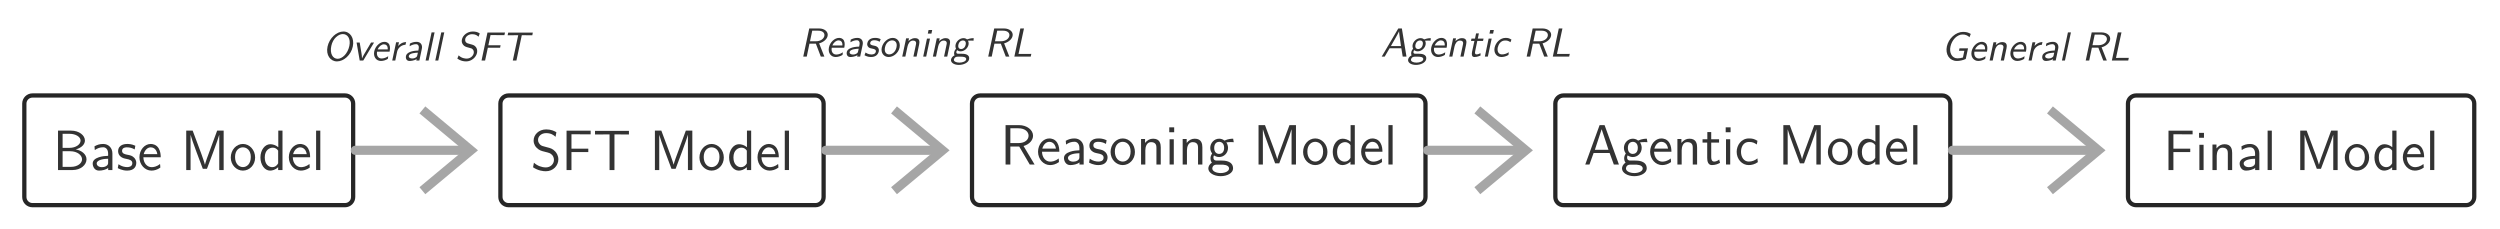
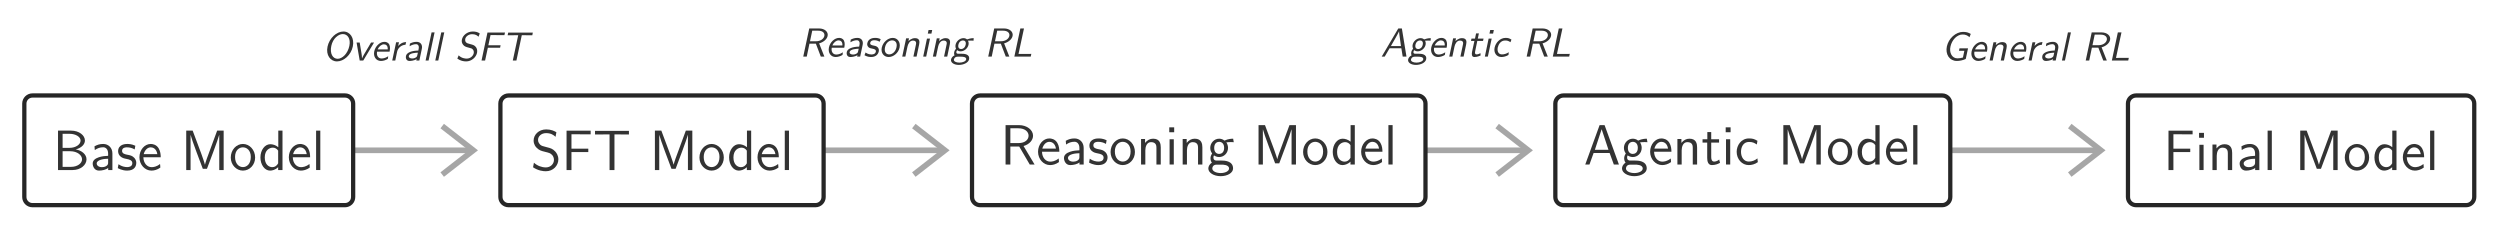
<svg xmlns="http://www.w3.org/2000/svg" xmlns:xlink="http://www.w3.org/1999/xlink" width="612.645pt" height="55.882pt" viewBox="0 0 612.645 55.882">
  <defs>
    <g>
      <g id="glyph-0-0">
        <path d="M 8.281 -2.625 C 8.281 -3.844 7.078 -4.828 5.641 -5.047 C 7.266 -5.5 7.891 -6.438 7.891 -7.234 C 7.891 -8.5 6.469 -9.656 4.516 -9.656 L 1.297 -9.656 L 1.297 0 L 4.891 0 C 6.844 0 8.281 -1.25 8.281 -2.625 Z M 6.828 -7.219 C 6.828 -6.25 5.625 -5.438 4.156 -5.438 L 2.422 -5.438 L 2.422 -8.875 L 4.141 -8.875 C 5.625 -8.875 6.828 -8.141 6.828 -7.219 Z M 7.188 -2.625 C 7.188 -1.656 6.062 -0.781 4.5 -0.781 L 2.422 -0.781 L 2.422 -4.609 L 4.281 -4.609 C 6.062 -4.609 7.188 -3.609 7.188 -2.625 Z M 7.188 -2.625 " />
      </g>
      <g id="glyph-0-1">
        <path d="M 5.578 0 L 5.578 -4.078 C 5.578 -5.422 4.625 -6.391 3.328 -6.391 C 2.484 -6.391 1.859 -6.188 1.188 -5.812 L 1.266 -4.891 C 1.875 -5.328 2.516 -5.578 3.328 -5.578 C 3.969 -5.578 4.531 -5.062 4.531 -4.047 L 4.531 -3.484 C 3.891 -3.453 3.062 -3.406 2.234 -3.125 C 1.297 -2.812 0.75 -2.297 0.75 -1.594 C 0.75 -0.984 1.109 0.141 2.297 0.141 C 3.062 0.141 4.031 -0.078 4.547 -0.516 L 4.547 0 Z M 4.531 -1.859 C 4.531 -1.594 4.531 -1.25 4.062 -0.969 C 3.688 -0.734 3.219 -0.703 3 -0.703 C 2.25 -0.703 1.734 -1.094 1.734 -1.609 C 1.734 -2.562 3.672 -2.766 4.531 -2.766 Z M 4.531 -1.859 " />
      </g>
      <g id="glyph-0-2">
        <path d="M 4.906 -1.766 C 4.906 -2.484 4.469 -2.922 4.406 -3 C 3.891 -3.516 3.484 -3.609 2.625 -3.766 C 2.125 -3.875 1.422 -4.016 1.422 -4.703 C 1.422 -5.562 2.391 -5.562 2.578 -5.562 C 3.312 -5.562 3.891 -5.406 4.516 -5.047 L 4.672 -5.953 C 3.781 -6.375 3.031 -6.391 2.719 -6.391 C 2.391 -6.391 0.453 -6.391 0.453 -4.578 C 0.453 -3.969 0.797 -3.547 1 -3.359 C 1.5 -2.922 1.859 -2.859 2.672 -2.688 C 3.125 -2.594 3.938 -2.422 3.938 -1.688 C 3.938 -0.719 2.859 -0.719 2.656 -0.719 C 2.109 -0.719 1.297 -0.875 0.547 -1.422 L 0.375 -0.469 C 0.453 -0.438 1.391 0.141 2.672 0.141 C 4.469 0.141 4.906 -0.953 4.906 -1.766 Z M 4.906 -1.766 " />
      </g>
      <g id="glyph-0-3">
        <path d="M 5.672 -3.125 C 5.672 -3.734 5.609 -4.578 5.172 -5.312 C 4.594 -6.281 3.625 -6.391 3.219 -6.391 C 1.719 -6.391 0.453 -4.938 0.453 -3.125 C 0.453 -1.297 1.797 0.141 3.406 0.141 C 4.047 0.141 4.812 -0.047 5.578 -0.594 C 5.578 -0.656 5.547 -1.109 5.547 -1.109 C 5.547 -1.109 5.5 -1.438 5.5 -1.484 C 4.672 -0.797 3.859 -0.703 3.438 -0.703 C 2.359 -0.703 1.453 -1.656 1.422 -3.125 Z M 4.844 -3.891 L 1.5 -3.891 C 1.734 -4.812 2.391 -5.562 3.219 -5.562 C 3.641 -5.562 4.609 -5.359 4.844 -3.891 Z M 4.844 -3.891 " />
      </g>
      <g id="glyph-0-4">
        <path d="M 10.5 0 L 10.5 -9.656 L 8.906 -9.656 L 7.328 -5.375 C 6.594 -3.422 6.062 -1.969 5.922 -1.328 L 5.906 -1.328 C 5.859 -1.562 5.688 -2.078 5.5 -2.625 C 5.25 -3.375 5.25 -3.391 5.031 -3.969 L 2.906 -9.656 L 1.328 -9.656 L 1.328 0 L 2.391 0 L 2.391 -8.594 L 2.406 -8.594 C 2.609 -7.641 4.859 -1.688 5.391 -0.297 L 6.406 -0.297 C 6.859 -1.484 9.156 -7.562 9.406 -8.609 L 9.422 -8.609 L 9.422 0 Z M 10.5 0 " />
      </g>
      <g id="glyph-0-5">
        <path d="M 6.391 -3.062 C 6.391 -4.938 5.016 -6.391 3.406 -6.391 C 1.766 -6.391 0.422 -4.922 0.422 -3.062 C 0.422 -1.234 1.812 0.141 3.391 0.141 C 5.047 0.141 6.391 -1.266 6.391 -3.062 Z M 5.328 -3.203 C 5.328 -1.484 4.344 -0.719 3.406 -0.719 C 2.406 -0.719 1.469 -1.562 1.469 -3.203 C 1.469 -4.891 2.516 -5.562 3.391 -5.562 C 4.359 -5.562 5.328 -4.828 5.328 -3.203 Z M 5.328 -3.203 " />
      </g>
      <g id="glyph-0-6">
        <path d="M 5.891 0 L 5.891 -9.656 L 4.859 -9.656 L 4.859 -5.594 C 4.219 -6.125 3.5 -6.328 2.891 -6.328 C 1.578 -6.328 0.484 -4.906 0.484 -3.094 C 0.484 -1.297 1.516 0.141 2.844 0.141 C 3.359 0.141 4.141 -0.031 4.828 -0.703 L 4.828 0 Z M 4.828 -1.641 C 4.5 -1.047 4.016 -0.703 3.391 -0.703 C 2.547 -0.703 1.547 -1.344 1.547 -3.078 C 1.547 -4.922 2.734 -5.484 3.531 -5.484 C 4.078 -5.484 4.531 -5.203 4.828 -4.75 Z M 4.828 -1.641 " />
      </g>
      <g id="glyph-0-7">
        <path d="M 2.109 0 L 2.109 -9.656 L 1.078 -9.656 L 1.078 0 Z M 2.109 0 " />
      </g>
      <g id="glyph-0-8">
        <path d="M 6.812 -2.625 C 6.812 -3.516 6.375 -4.188 6.062 -4.531 C 5.422 -5.219 4.922 -5.359 3.984 -5.594 C 3.031 -5.828 2.688 -5.922 2.375 -6.203 C 2.203 -6.406 1.828 -6.75 1.828 -7.375 C 1.828 -8.234 2.594 -9.047 3.812 -9.047 C 5 -9.047 5.625 -8.594 6.125 -8.141 L 6.328 -9.266 C 5.766 -9.578 5.062 -9.953 3.828 -9.953 C 1.969 -9.953 0.75 -8.625 0.75 -7.219 C 0.75 -6.234 1.344 -5.594 1.422 -5.531 C 2.109 -4.828 2.578 -4.703 3.469 -4.484 C 4.656 -4.188 4.844 -4.141 5.297 -3.672 C 5.531 -3.422 5.734 -2.984 5.734 -2.484 C 5.734 -1.531 4.938 -0.641 3.75 -0.641 C 2.734 -0.641 1.641 -1.047 0.828 -1.797 L 0.609 -0.672 C 1.875 0.172 3.109 0.297 3.75 0.297 C 5.547 0.297 6.812 -1.078 6.812 -2.625 Z M 6.812 -2.625 " />
      </g>
      <g id="glyph-0-9">
        <path d="M 7.156 -8.75 L 7.156 -9.641 L 1.25 -9.641 L 1.25 0 L 2.453 0 L 2.453 -4.406 L 6.578 -4.406 L 6.578 -5.234 L 2.453 -5.234 L 2.453 -8.766 L 4.25 -8.766 C 4.406 -8.766 4.578 -8.75 4.75 -8.75 Z M 7.156 -8.75 " />
      </g>
      <g id="glyph-0-10">
        <path d="M 8.797 -8.719 L 8.797 -9.594 L 0.484 -9.594 L 0.484 -8.719 L 2.328 -8.719 C 2.484 -8.719 2.656 -8.734 2.828 -8.734 L 4.047 -8.734 L 4.047 0 L 5.25 0 L 5.25 -8.734 L 6.469 -8.734 C 6.641 -8.734 6.812 -8.719 6.969 -8.719 Z M 8.797 -8.719 " />
      </g>
      <g id="glyph-0-11">
        <path d="M 8.375 0 L 5.672 -4.531 C 7.188 -4.969 8 -6.031 8 -7.062 C 8 -8.453 6.516 -9.656 4.547 -9.656 L 1.266 -9.656 L 1.266 0 L 2.438 0 L 2.438 -4.406 L 4.609 -4.406 L 7.188 0 Z M 6.906 -7.062 C 6.906 -6.188 6.156 -5.25 4.406 -5.25 L 2.438 -5.25 L 2.438 -8.875 L 4.406 -8.875 C 6.078 -8.875 6.906 -7.984 6.906 -7.062 Z M 6.906 -7.062 " />
      </g>
      <g id="glyph-0-12">
        <path d="M 5.906 0 L 5.906 -4.188 C 5.906 -5.047 5.719 -6.328 4.031 -6.328 C 3.25 -6.328 2.594 -5.969 2.062 -5.297 L 2.062 -6.25 L 1.078 -6.25 L 1.078 0 L 2.125 0 L 2.125 -3.469 C 2.125 -4.328 2.453 -5.484 3.516 -5.484 C 4.797 -5.484 4.844 -4.578 4.844 -4.094 L 4.844 0 Z M 5.906 0 " />
      </g>
      <g id="glyph-0-13">
        <path d="M 2.109 0 L 2.109 -6.188 L 1.078 -6.188 L 1.078 0 Z M 2.203 -7.906 L 2.203 -9.109 L 1 -9.109 L 1 -7.906 Z M 2.203 -7.906 " />
      </g>
      <g id="glyph-0-14">
        <path d="M 6.609 -5.469 L 6.453 -6.328 C 6.188 -6.328 5.25 -6.312 4.328 -5.859 C 3.875 -6.25 3.312 -6.328 3.031 -6.328 C 1.828 -6.328 0.844 -5.297 0.844 -4.078 C 0.844 -3.578 1 -3.125 1.312 -2.703 C 0.984 -2.25 0.906 -1.844 0.906 -1.5 C 0.906 -0.984 1.094 -0.641 1.25 -0.453 C 0.547 0 0.375 0.594 0.375 0.984 C 0.375 2 1.703 2.859 3.391 2.859 C 5.094 2.859 6.438 2.031 6.438 0.969 C 6.438 -0.969 4.172 -0.969 3.609 -0.969 L 2.422 -0.969 C 2.234 -0.969 1.625 -0.969 1.625 -1.719 C 1.625 -2.016 1.688 -2.109 1.766 -2.234 C 2 -2.062 2.469 -1.828 3.016 -1.828 C 4.219 -1.828 5.203 -2.812 5.203 -4.078 C 5.203 -4.578 5.031 -5.094 4.75 -5.484 C 4.75 -5.484 4.781 -5.453 4.797 -5.422 C 5.078 -5.453 5.391 -5.5 5.906 -5.5 C 5.938 -5.5 6.266 -5.5 6.609 -5.469 Z M 4.25 -4.078 C 4.25 -2.844 3.469 -2.594 3.031 -2.594 C 2.422 -2.594 1.812 -3 1.812 -4.062 C 1.812 -5.297 2.594 -5.562 3.016 -5.562 C 3.641 -5.562 4.25 -5.141 4.25 -4.078 Z M 5.453 0.984 C 5.453 1.625 4.5 2.094 3.406 2.094 C 2.328 2.094 1.344 1.656 1.344 0.969 C 1.344 0.938 1.344 0.031 2.406 0.031 L 3.625 0.031 C 3.922 0.031 5.453 0.031 5.453 0.984 Z M 5.453 0.984 " />
      </g>
      <g id="glyph-0-15">
        <path d="M 8.625 0 L 5.109 -9.656 L 3.891 -9.656 L 0.375 0 L 1.406 0 L 2.422 -2.828 L 6.344 -2.828 L 7.375 0 Z M 6.062 -3.609 L 2.734 -3.609 L 4.391 -8.656 Z M 6.062 -3.609 " />
      </g>
      <g id="glyph-0-16">
        <path d="M 4.531 -0.406 L 4.328 -1.219 C 3.844 -0.781 3.328 -0.719 3.078 -0.719 C 2.469 -0.719 2.375 -1.375 2.375 -1.859 L 2.375 -5.375 L 4.297 -5.375 L 4.297 -6.188 L 2.375 -6.188 L 2.375 -7.953 L 1.422 -7.953 L 1.422 -6.188 L 0.25 -6.188 L 0.25 -5.375 L 1.391 -5.375 L 1.391 -1.625 C 1.391 -0.828 1.578 0.141 2.531 0.141 C 3.469 0.141 4.109 -0.188 4.531 -0.406 Z M 4.531 -0.406 " />
      </g>
      <g id="glyph-0-17">
        <path d="M 5.672 -0.578 C 5.672 -0.625 5.625 -1.062 5.609 -1.109 L 5.578 -1.5 C 4.938 -0.984 4.234 -0.719 3.453 -0.719 C 2.297 -0.719 1.547 -1.75 1.547 -3.109 C 1.547 -4.266 2.109 -5.531 3.5 -5.531 C 4.422 -5.531 4.812 -5.297 5.422 -4.906 L 5.578 -5.812 C 4.781 -6.281 4.312 -6.391 3.5 -6.391 C 1.578 -6.391 0.484 -4.688 0.484 -3.109 C 0.484 -1.328 1.766 0.141 3.438 0.141 C 4.125 0.141 4.906 -0.031 5.672 -0.578 Z M 5.672 -0.578 " />
      </g>
      <g id="glyph-1-0">
        <path d="M 7.469 -3.422 C 7.922 -5.516 6.812 -7.109 5.172 -7.109 C 3.484 -7.109 1.734 -5.5 1.281 -3.422 C 0.828 -1.328 1.984 0.219 3.594 0.219 C 5.25 0.219 7.031 -1.344 7.469 -3.422 Z M 6.625 -3.578 C 6.219 -1.641 4.875 -0.422 3.75 -0.422 C 2.578 -0.422 1.797 -1.672 2.203 -3.578 C 2.578 -5.391 3.922 -6.484 5.031 -6.484 C 6.188 -6.484 7 -5.359 6.625 -3.578 Z M 6.625 -3.578 " />
      </g>
      <g id="glyph-1-1">
        <path d="M 5.359 -4.406 L 4.625 -4.406 L 3.406 -2.344 C 3.078 -1.797 2.594 -1 2.422 -0.531 L 2.406 -0.531 C 2.422 -0.891 2.312 -1.562 2.266 -1.844 L 1.844 -4.406 L 1.078 -4.406 L 1.844 0 L 2.719 0 Z M 5.359 -4.406 " />
      </g>
      <g id="glyph-1-2">
        <path d="M 4.578 -2.172 C 4.656 -2.516 4.797 -3.266 4.531 -3.859 C 4.266 -4.469 3.672 -4.578 3.312 -4.578 C 2.219 -4.578 1.094 -3.531 0.828 -2.25 C 0.547 -0.938 1.281 0.109 2.469 0.109 C 3.094 0.109 3.719 -0.125 4.156 -0.406 L 4.25 -1.047 C 3.5 -0.531 2.844 -0.5 2.609 -0.5 C 1.812 -0.5 1.328 -1.203 1.516 -2.172 Z M 4.125 -2.719 L 1.672 -2.719 C 1.984 -3.484 2.625 -3.969 3.188 -3.969 C 3.703 -3.969 4.188 -3.641 4.125 -2.719 Z M 4.125 -2.719 " />
      </g>
      <g id="glyph-1-3">
        <path d="M 4.062 -3.859 L 4.219 -4.516 C 3.312 -4.516 2.672 -4.031 2.266 -3.562 L 2.469 -4.469 L 1.766 -4.469 L 0.812 0 L 1.562 0 L 2 -2.125 C 2.219 -3.125 3.094 -3.828 4.062 -3.859 Z M 4.062 -3.859 " />
      </g>
      <g id="glyph-1-4">
        <path d="M 4.062 0 L 4.672 -2.875 C 4.891 -3.891 4.312 -4.578 3.406 -4.578 C 2.75 -4.578 2.281 -4.422 1.75 -4.156 L 1.672 -3.5 C 2.266 -3.859 2.781 -4 3.266 -4 C 3.734 -4 4.047 -3.594 3.891 -2.859 L 3.812 -2.438 C 2.312 -2.422 0.969 -2 0.781 -1.125 C 0.688 -0.703 0.781 0.109 1.656 0.109 C 1.781 0.109 2.719 0.094 3.406 -0.359 L 3.312 0 Z M 3.562 -1.312 C 3.531 -1.125 3.484 -0.875 3.094 -0.688 C 2.766 -0.5 2.391 -0.5 2.281 -0.5 C 1.812 -0.5 1.406 -0.719 1.484 -1.141 C 1.641 -1.844 3.266 -1.906 3.703 -1.922 Z M 3.562 -1.312 " />
      </g>
      <g id="glyph-1-5">
        <path d="M 1.547 0 L 3.016 -6.891 L 2.281 -6.891 L 0.812 0 Z M 1.547 0 " />
      </g>
      <g id="glyph-1-6">
        <path d="M 5.359 -1.875 C 5.5 -2.531 5.281 -3 5.125 -3.234 C 4.766 -3.734 4.453 -3.828 3.594 -4.047 C 3.047 -4.188 2.891 -4.234 2.641 -4.484 C 2.578 -4.547 2.375 -4.844 2.469 -5.281 C 2.578 -5.859 3.25 -6.453 4.156 -6.453 C 5 -6.453 5.406 -6.125 5.719 -5.828 L 6.031 -6.625 C 5.562 -6.953 5.031 -7.109 4.312 -7.109 C 2.938 -7.109 1.859 -6.141 1.656 -5.156 C 1.562 -4.734 1.609 -4.312 1.922 -3.891 C 2.25 -3.453 2.656 -3.328 3.203 -3.188 C 4.016 -2.984 4.109 -2.953 4.328 -2.703 C 4.484 -2.531 4.641 -2.203 4.547 -1.781 C 4.406 -1.125 3.734 -0.469 2.828 -0.469 C 2.422 -0.469 1.547 -0.562 0.859 -1.266 L 0.531 -0.469 C 1.297 0.078 2.062 0.219 2.688 0.219 C 4 0.219 5.125 -0.781 5.359 -1.875 Z M 5.359 -1.875 " />
      </g>
      <g id="glyph-1-7">
        <path d="M 6.547 -6.219 L 6.688 -6.859 L 2.391 -6.859 L 0.938 0 L 1.812 0 L 2.484 -3.125 L 5.484 -3.125 L 5.609 -3.734 L 2.609 -3.734 L 3.141 -6.234 L 4.438 -6.234 C 4.562 -6.234 4.688 -6.219 4.797 -6.219 Z M 6.547 -6.219 " />
      </g>
      <g id="glyph-1-8">
        <path d="M 7.719 -6.188 L 7.844 -6.844 L 1.812 -6.844 L 1.672 -6.188 L 3 -6.188 C 3.125 -6.188 3.25 -6.203 3.375 -6.203 L 4.266 -6.203 L 2.938 0 L 3.828 0 L 5.141 -6.203 L 6.031 -6.203 C 6.156 -6.203 6.266 -6.188 6.375 -6.188 Z M 7.719 -6.188 " />
      </g>
      <g id="glyph-1-9">
        <path d="M 6.125 0 L 4.844 -3.234 C 5.938 -3.531 6.75 -4.25 6.922 -5.047 C 7.141 -6.031 6.234 -6.891 4.812 -6.891 L 2.422 -6.891 L 0.953 0 L 1.812 0 L 2.469 -3.156 L 4.047 -3.156 L 5.25 0 Z M 6.125 -5.047 C 5.969 -4.344 5.203 -3.75 4.031 -3.75 L 2.609 -3.75 L 3.156 -6.344 L 4.594 -6.344 C 5.75 -6.344 6.266 -5.75 6.125 -5.047 Z M 6.125 -5.047 " />
      </g>
      <g id="glyph-1-10">
        <path d="M 3.844 -1.266 C 3.969 -1.812 3.672 -2.156 3.656 -2.188 C 3.344 -2.531 3.078 -2.594 2.609 -2.688 C 2.094 -2.797 1.656 -2.891 1.75 -3.375 C 1.875 -4 2.594 -4 2.719 -4 C 3.047 -4 3.562 -3.953 4.047 -3.625 L 4.312 -4.266 C 3.844 -4.5 3.453 -4.578 2.953 -4.578 C 2.703 -4.578 1.297 -4.578 1.031 -3.281 C 0.922 -2.797 1.141 -2.469 1.344 -2.281 C 1.609 -2.062 1.812 -2.031 2.344 -1.922 C 2.688 -1.844 3.234 -1.734 3.125 -1.203 C 2.984 -0.516 2.203 -0.516 2.047 -0.516 C 1.25 -0.516 0.766 -0.891 0.609 -1 L 0.344 -0.328 C 0.641 -0.172 1.125 0.109 1.922 0.109 C 2.109 0.109 2.656 0.109 3.141 -0.203 C 3.516 -0.453 3.75 -0.844 3.844 -1.266 Z M 3.844 -1.266 " />
      </g>
      <g id="glyph-1-11">
        <path d="M 5.125 -2.188 C 5.406 -3.516 4.641 -4.578 3.453 -4.578 C 2.234 -4.578 1.047 -3.484 0.766 -2.188 C 0.484 -0.875 1.297 0.109 2.453 0.109 C 3.641 0.109 4.844 -0.891 5.125 -2.188 Z M 4.375 -2.281 C 4.125 -1.109 3.312 -0.531 2.578 -0.531 C 1.891 -0.531 1.297 -1.078 1.562 -2.281 C 1.812 -3.484 2.672 -3.969 3.312 -3.969 C 4.016 -3.969 4.625 -3.453 4.375 -2.281 Z M 4.375 -2.281 " />
      </g>
      <g id="glyph-1-12">
        <path d="M 4.328 0 L 4.953 -2.969 C 5.094 -3.625 5.141 -4.516 3.922 -4.516 C 3.031 -4.516 2.391 -3.844 2.328 -3.766 L 2.469 -4.469 L 1.766 -4.469 L 0.812 0 L 1.578 0 L 2.094 -2.438 C 2.234 -3.094 2.656 -3.922 3.422 -3.922 C 4.375 -3.922 4.234 -3.203 4.156 -2.891 L 3.547 0 Z M 4.328 0 " />
      </g>
      <g id="glyph-1-13">
        <path d="M 1.547 0 L 2.484 -4.406 L 1.734 -4.406 L 0.812 0 Z M 2.828 -5.625 L 3.016 -6.516 L 2.125 -6.516 L 1.938 -5.625 Z M 2.828 -5.625 " />
      </g>
      <g id="glyph-1-14">
        <path d="M 5.641 -3.891 L 5.672 -4.516 C 4.984 -4.516 4.359 -4.328 4.031 -4.203 C 3.859 -4.375 3.562 -4.516 3.156 -4.516 C 2.312 -4.516 1.422 -3.812 1.234 -2.906 C 1.156 -2.531 1.219 -2.172 1.344 -1.922 C 0.969 -1.516 0.891 -1.125 0.891 -1.078 C 0.828 -0.812 0.859 -0.531 0.984 -0.312 C 0.391 -0.016 0.172 0.453 0.125 0.703 C -0.031 1.453 0.828 2.047 2.031 2.047 C 3.266 2.047 4.375 1.453 4.531 0.703 C 4.828 -0.688 3.172 -0.688 2.781 -0.688 L 1.906 -0.688 C 1.781 -0.688 1.328 -0.688 1.438 -1.219 C 1.453 -1.328 1.547 -1.484 1.625 -1.562 C 1.797 -1.422 2.094 -1.281 2.469 -1.281 C 3.359 -1.281 4.219 -2.016 4.406 -2.906 C 4.5 -3.375 4.359 -3.75 4.281 -3.891 L 4.328 -3.891 C 4.547 -3.891 4.828 -3.922 5.062 -3.922 C 5.25 -3.922 5.641 -3.891 5.641 -3.891 Z M 3.703 -2.906 C 3.531 -2.125 3.016 -1.844 2.594 -1.844 C 2.219 -1.844 1.75 -2.078 1.922 -2.906 C 2.109 -3.734 2.672 -3.953 3.047 -3.953 C 3.469 -3.953 3.875 -3.672 3.703 -2.906 Z M 3.828 0.719 C 3.734 1.156 2.984 1.484 2.172 1.484 C 1.359 1.484 0.719 1.172 0.828 0.703 C 0.828 0.672 0.969 0.031 1.734 0.031 L 2.641 0.031 C 2.859 0.031 3.969 0.031 3.828 0.719 Z M 3.828 0.719 " />
      </g>
      <g id="glyph-1-15">
        <path d="M 4.953 0 L 5.094 -0.656 L 2.438 -0.641 L 1.953 -0.641 L 3.297 -6.891 L 2.406 -6.891 L 0.938 0 Z M 4.953 0 " />
      </g>
      <g id="glyph-1-16">
        <path d="M 6.344 0 L 5.219 -6.891 L 4.344 -6.891 L 0.281 0 L 1.016 0 L 2.203 -2.031 L 5.094 -2.031 L 5.422 0 Z M 5 -2.578 L 2.531 -2.578 C 3.344 -4 2.75 -2.969 3.562 -4.375 C 3.891 -4.969 4.375 -5.812 4.531 -6.188 L 4.547 -6.188 C 4.531 -6.047 4.547 -5.797 4.641 -5.141 Z M 5 -2.578 " />
      </g>
      <g id="glyph-1-17">
        <path d="M 3.359 -0.266 L 3.312 -0.859 C 3.016 -0.641 2.672 -0.531 2.359 -0.531 C 1.984 -0.531 1.922 -0.828 2.031 -1.344 L 2.547 -3.828 L 3.953 -3.828 L 4.078 -4.406 L 2.672 -4.406 L 2.938 -5.672 L 2.25 -5.672 L 1.984 -4.406 L 1.125 -4.406 L 1 -3.828 L 1.844 -3.828 L 1.266 -1.188 C 1.156 -0.594 1.141 0.109 1.828 0.109 C 2.531 0.109 3.078 -0.141 3.359 -0.266 Z M 3.359 -0.266 " />
      </g>
      <g id="glyph-1-18">
        <path d="M 4.219 -0.391 L 4.297 -1.062 C 3.703 -0.672 3.125 -0.531 2.625 -0.531 C 1.797 -0.531 1.406 -1.25 1.594 -2.219 C 1.766 -2.984 2.328 -3.938 3.391 -3.938 C 3.906 -3.938 4.234 -3.859 4.703 -3.516 L 4.953 -4.156 C 4.438 -4.484 4.125 -4.578 3.516 -4.578 C 2.141 -4.578 1.078 -3.375 0.828 -2.203 C 0.562 -0.969 1.25 0.109 2.484 0.109 C 3.016 0.109 3.594 -0.031 4.219 -0.391 Z M 4.219 -0.391 " />
      </g>
      <g id="glyph-1-19">
        <path d="M 6.016 -0.375 L 6.578 -2.984 L 4.484 -2.984 L 4.359 -2.375 L 5.672 -2.375 L 5.328 -0.734 C 4.875 -0.594 4.406 -0.531 3.969 -0.531 C 3.312 -0.531 2.812 -0.875 2.516 -1.375 C 2.172 -1.969 2.109 -2.703 2.281 -3.453 C 2.438 -4.188 2.812 -4.938 3.391 -5.531 C 3.906 -6.031 4.562 -6.375 5.203 -6.375 C 5.547 -6.375 5.875 -6.344 6.156 -6.219 C 6.469 -6.109 6.719 -5.922 6.922 -5.703 L 7.25 -6.516 C 6.969 -6.688 6.672 -6.812 6.359 -6.906 C 6.031 -6.984 5.688 -7.016 5.344 -7.016 C 4.484 -7.016 3.594 -6.625 2.859 -5.969 C 2.094 -5.281 1.594 -4.375 1.391 -3.453 C 1.188 -2.531 1.328 -1.625 1.781 -0.938 C 2.234 -0.281 2.969 0.109 3.828 0.109 C 4.562 0.109 5.312 -0.062 6.016 -0.375 Z M 6.016 -0.375 " />
      </g>
    </g>
    <clipPath id="clip-0">
+       <path clip-rule="nonzero" d="M 88 11 L 136 11 L 136 55.766 L 88 55.766 Z M 88 11 " />
+     </clipPath>
+     <clipPath id="clip-1">
+       <path clip-rule="nonzero" d="M 204 11 L 252 11 L 252 55.766 L 204 55.766 Z M 204 11 " />
+     </clipPath>
+     <clipPath id="clip-2">
+       <path clip-rule="nonzero" d="M 347 11 L 395 11 L 395 55.766 L 347 55.766 Z M 347 11 " />
+     </clipPath>
+     <clipPath id="clip-3">
+       <path clip-rule="nonzero" d="M 487 11 L 535 11 L 535 55.766 L 487 55.766 Z M 487 11 " />
+     </clipPath>
+     <clipPath id="clip-4">
      <path clip-rule="nonzero" d="M 0.469 8 L 102 8 L 102 55.766 L 0.469 55.766 Z M 0.469 8 " />
    </clipPath>
-     <clipPath id="clip-1">
+     <clipPath id="clip-5">
      <path clip-rule="nonzero" d="M 107 8 L 217 8 L 217 55.766 L 107 55.766 Z M 107 8 " />
    </clipPath>
-     <clipPath id="clip-2">
+     <clipPath id="clip-6">
      <path clip-rule="nonzero" d="M 223 8 L 365 8 L 365 55.766 L 223 55.766 Z M 223 8 " />
    </clipPath>
-     <clipPath id="clip-3">
+     <clipPath id="clip-7">
      <path clip-rule="nonzero" d="M 366 8 L 493 8 L 493 55.766 L 366 55.766 Z M 366 8 " />
    </clipPath>
-     <clipPath id="clip-4">
+     <clipPath id="clip-8">
      <path clip-rule="nonzero" d="M 506 8 L 611.824 8 L 611.824 55.766 L 506 55.766 Z M 506 8 " />
    </clipPath>
-     <clipPath id="clip-5">
-       <path clip-rule="nonzero" d="M 71 0 L 148 0 L 148 55.766 L 71 55.766 Z M 71 0 " />
-     </clipPath>
-     <clipPath id="clip-6">
-       <path clip-rule="nonzero" d="M 187 0 L 263 0 L 263 55.766 L 187 55.766 Z M 187 0 " />
-     </clipPath>
-     <clipPath id="clip-7">
-       <path clip-rule="nonzero" d="M 330 0 L 406 0 L 406 55.766 L 330 55.766 Z M 330 0 " />
-     </clipPath>
-     <clipPath id="clip-8">
-       <path clip-rule="nonzero" d="M 470 0 L 546 0 L 546 55.766 L 470 55.766 Z M 470 0 " />
-     </clipPath>
  </defs>
+   <path fill="none" stroke-width="1.395" stroke-linecap="round" stroke-linejoin="round" stroke="rgb(65.099%, 65.099%, 65.099%)" stroke-opacity="1" stroke-miterlimit="10" d="M 40.9 -0.001 L 69.198 -0.001 " transform="matrix(0.997893, 0, 0, -0.997893, 46.25266, 36.83522)" />
+   <g clip-path="url(#clip-0)">
+     <path fill="none" stroke-width="1.395" stroke-linecap="butt" stroke-linejoin="miter" stroke="rgb(65.099%, 65.099%, 65.099%)" stroke-opacity="1" stroke-miterlimit="10" d="M -0.001 5.953 L 7.652 -0.001 L -0.001 -5.955 " transform="matrix(0.997893, 0, 0, -0.997893, 108.3641, 36.83522)" />
+   </g>
+   <path fill="none" stroke-width="1.395" stroke-linecap="round" stroke-linejoin="round" stroke="rgb(65.099%, 65.099%, 65.099%)" stroke-opacity="1" stroke-miterlimit="10" d="M 156.432 -0.001 L 185.016 -0.001 " transform="matrix(0.997893, 0, 0, -0.997893, 46.25266, 36.83522)" />
+   <g clip-path="url(#clip-1)">
+     <path fill="none" stroke-width="1.395" stroke-linecap="butt" stroke-linejoin="miter" stroke="rgb(65.099%, 65.099%, 65.099%)" stroke-opacity="1" stroke-miterlimit="10" d="M 0 5.953 L 7.653 -0.001 L 0 -5.955 " transform="matrix(0.997893, 0, 0, -0.997893, 223.937, 36.83522)" />
+   </g>
+   <path fill="none" stroke-width="1.395" stroke-linecap="round" stroke-linejoin="round" stroke="rgb(65.099%, 65.099%, 65.099%)" stroke-opacity="1" stroke-miterlimit="10" d="M 304.24 -0.001 L 328.267 -0.001 " transform="matrix(0.997893, 0, 0, -0.997893, 46.25266, 36.83522)" />
+   <g clip-path="url(#clip-2)">
+     <path fill="none" stroke-width="1.395" stroke-linecap="butt" stroke-linejoin="miter" stroke="rgb(65.099%, 65.099%, 65.099%)" stroke-opacity="1" stroke-miterlimit="10" d="M 0 5.953 L 7.653 -0.001 L 0 -5.955 " transform="matrix(0.997893, 0, 0, -0.997893, 366.8863, 36.83522)" />
+   </g>
+   <path fill="none" stroke-width="1.395" stroke-linecap="round" stroke-linejoin="round" stroke="rgb(65.099%, 65.099%, 65.099%)" stroke-opacity="1" stroke-miterlimit="10" d="M 433.117 -0.001 L 468.888 -0.001 " transform="matrix(0.997893, 0, 0, -0.997893, 46.25266, 36.83522)" />
+   <g clip-path="url(#clip-3)">
+     <path fill="none" stroke-width="1.395" stroke-linecap="butt" stroke-linejoin="miter" stroke="rgb(65.099%, 65.099%, 65.099%)" stroke-opacity="1" stroke-miterlimit="10" d="M -0.001 5.953 L 7.652 -0.001 L -0.001 -5.955 " transform="matrix(0.997893, 0, 0, -0.997893, 507.2118, 36.83522)" />
+   </g>
  <path fill-rule="nonzero" fill="rgb(100%, 100%, 100%)" fill-opacity="1" d="M 84.555 23.398 L 7.949 23.398 C 6.852 23.398 5.961 24.289 5.961 25.387 L 5.961 48.281 C 5.961 49.383 6.852 50.273 7.949 50.273 L 84.555 50.273 C 85.652 50.273 86.543 49.383 86.543 48.281 L 86.543 25.387 C 86.543 24.289 85.652 23.398 84.555 23.398 Z M 84.555 23.398 " />
-   <g clip-path="url(#clip-0)">
+   <g clip-path="url(#clip-4)">
    <path fill="none" stroke-width="1.046" stroke-linecap="butt" stroke-linejoin="miter" stroke="rgb(14.902%, 14.902%, 14.902%)" stroke-opacity="1" stroke-miterlimit="10" d="M 38.383 13.465 L -38.384 13.465 C -39.484 13.465 -40.377 12.573 -40.377 11.473 L -40.377 -11.47 C -40.377 -12.574 -39.484 -13.467 -38.384 -13.467 L 38.383 -13.467 C 39.483 -13.467 40.375 -12.574 40.375 -11.47 L 40.375 11.473 C 40.375 12.573 39.483 13.465 38.383 13.465 Z M 38.383 13.465 " transform="matrix(0.997893, 0, 0, -0.997893, 46.25266, 36.83522)" />
  </g>
  <g fill="rgb(20%, 20%, 20%)" fill-opacity="1">
    <use xlink:href="#glyph-0-0" x="12.92" y="41.668" />
    <use xlink:href="#glyph-0-1" x="21.966" y="41.668" />
    <use xlink:href="#glyph-0-2" x="28.49" y="41.668" />
    <use xlink:href="#glyph-0-3" x="33.714" y="41.668" />
  </g>
  <g fill="rgb(20%, 20%, 20%)" fill-opacity="1">
    <use xlink:href="#glyph-0-4" x="44.309" y="41.668" />
    <use xlink:href="#glyph-0-5" x="56.132" y="41.668" />
  </g>
  <g fill="rgb(20%, 20%, 20%)" fill-opacity="1">
    <use xlink:href="#glyph-0-6" x="63.336" y="41.668" />
    <use xlink:href="#glyph-0-3" x="70.328" y="41.668" />
    <use xlink:href="#glyph-0-7" x="76.385" y="41.668" />
  </g>
  <path fill-rule="nonzero" fill="rgb(100%, 100%, 100%)" fill-opacity="1" d="M 199.844 23.398 L 124.617 23.398 C 123.52 23.398 122.629 24.289 122.629 25.387 L 122.629 48.281 C 122.629 49.383 123.52 50.273 124.617 50.273 L 199.844 50.273 C 200.941 50.273 201.832 49.383 201.832 48.281 L 201.832 25.387 C 201.832 24.289 200.941 23.398 199.844 23.398 Z M 199.844 23.398 " />
-   <g clip-path="url(#clip-1)">
+   <g clip-path="url(#clip-5)">
    <path fill="none" stroke-width="1.046" stroke-linecap="butt" stroke-linejoin="miter" stroke="rgb(14.902%, 14.902%, 14.902%)" stroke-opacity="1" stroke-miterlimit="10" d="M 153.915 13.465 L 78.53 13.465 C 77.43 13.465 76.538 12.573 76.538 11.473 L 76.538 -11.47 C 76.538 -12.574 77.43 -13.467 78.53 -13.467 L 153.915 -13.467 C 155.015 -13.467 155.908 -12.574 155.908 -11.47 L 155.908 11.473 C 155.908 12.573 155.015 13.465 153.915 13.465 Z M 153.915 13.465 " transform="matrix(0.997893, 0, 0, -0.997893, 46.25266, 36.83522)" />
  </g>
  <g fill="rgb(20%, 20%, 20%)" fill-opacity="1">
    <use xlink:href="#glyph-0-8" x="130.018" y="41.668" />
    <use xlink:href="#glyph-0-9" x="137.589" y="41.668" />
    <use xlink:href="#glyph-0-10" x="145.329" y="41.668" />
  </g>
  <g fill="rgb(20%, 20%, 20%)" fill-opacity="1">
    <use xlink:href="#glyph-0-4" x="159.161" y="41.668" />
    <use xlink:href="#glyph-0-5" x="170.985" y="41.668" />
  </g>
  <g fill="rgb(20%, 20%, 20%)" fill-opacity="1">
    <use xlink:href="#glyph-0-6" x="178.189" y="41.668" />
    <use xlink:href="#glyph-0-3" x="185.18" y="41.668" />
    <use xlink:href="#glyph-0-7" x="191.237" y="41.668" />
  </g>
  <path fill-rule="nonzero" fill="rgb(100%, 100%, 100%)" fill-opacity="1" d="M 347.34 23.398 L 240.188 23.398 C 239.09 23.398 238.199 24.289 238.199 25.387 L 238.199 48.281 C 238.199 49.383 239.09 50.273 240.188 50.273 L 347.34 50.273 C 348.438 50.273 349.328 49.383 349.328 48.281 L 349.328 25.387 C 349.328 24.289 348.438 23.398 347.34 23.398 Z M 347.34 23.398 " />
-   <g clip-path="url(#clip-2)">
+   <g clip-path="url(#clip-6)">
    <path fill="none" stroke-width="1.046" stroke-linecap="butt" stroke-linejoin="miter" stroke="rgb(14.902%, 14.902%, 14.902%)" stroke-opacity="1" stroke-miterlimit="10" d="M 301.723 13.465 L 194.344 13.465 C 193.244 13.465 192.352 12.573 192.352 11.473 L 192.352 -11.47 C 192.352 -12.574 193.244 -13.467 194.344 -13.467 L 301.723 -13.467 C 302.823 -13.467 303.715 -12.574 303.715 -11.47 L 303.715 11.473 C 303.715 12.573 302.823 13.465 301.723 13.465 Z M 301.723 13.465 " transform="matrix(0.997893, 0, 0, -0.997893, 46.25266, 36.83522)" />
  </g>
  <g fill="rgb(20%, 20%, 20%)" fill-opacity="1">
    <use xlink:href="#glyph-0-11" x="245.157" y="40.315" />
    <use xlink:href="#glyph-0-3" x="253.928" y="40.315" />
    <use xlink:href="#glyph-0-1" x="259.985" y="40.315" />
    <use xlink:href="#glyph-0-2" x="266.51" y="40.315" />
    <use xlink:href="#glyph-0-5" x="271.734" y="40.315" />
    <use xlink:href="#glyph-0-12" x="278.548" y="40.315" />
    <use xlink:href="#glyph-0-13" x="285.539" y="40.315" />
    <use xlink:href="#glyph-0-12" x="288.745" y="40.315" />
    <use xlink:href="#glyph-0-14" x="295.736" y="40.315" />
  </g>
  <g fill="rgb(20%, 20%, 20%)" fill-opacity="1">
    <use xlink:href="#glyph-0-4" x="307.088" y="40.315" />
    <use xlink:href="#glyph-0-5" x="318.911" y="40.315" />
  </g>
  <g fill="rgb(20%, 20%, 20%)" fill-opacity="1">
    <use xlink:href="#glyph-0-6" x="326.115" y="40.315" />
    <use xlink:href="#glyph-0-3" x="333.106" y="40.315" />
    <use xlink:href="#glyph-0-7" x="339.164" y="40.315" />
  </g>
  <path fill-rule="nonzero" fill="rgb(100%, 100%, 100%)" fill-opacity="1" d="M 475.945 23.398 L 383.137 23.398 C 382.039 23.398 381.148 24.289 381.148 25.387 L 381.148 48.281 C 381.148 49.383 382.039 50.273 383.137 50.273 L 475.945 50.273 C 477.047 50.273 477.934 49.383 477.934 48.281 L 477.934 25.387 C 477.934 24.289 477.047 23.398 475.945 23.398 Z M 475.945 23.398 " />
-   <g clip-path="url(#clip-3)">
+   <g clip-path="url(#clip-7)">
    <path fill="none" stroke-width="1.046" stroke-linecap="butt" stroke-linejoin="miter" stroke="rgb(14.902%, 14.902%, 14.902%)" stroke-opacity="1" stroke-miterlimit="10" d="M 430.6 13.465 L 337.595 13.465 C 336.495 13.465 335.603 12.573 335.603 11.473 L 335.603 -11.47 C 335.603 -12.574 336.495 -13.467 337.595 -13.467 L 430.6 -13.467 C 431.704 -13.467 432.592 -12.574 432.592 -11.47 L 432.592 11.473 C 432.592 12.573 431.704 13.465 430.6 13.465 Z M 430.6 13.465 " transform="matrix(0.997893, 0, 0, -0.997893, 46.25266, 36.83522)" />
  </g>
  <g fill="rgb(20%, 20%, 20%)" fill-opacity="1">
    <use xlink:href="#glyph-0-15" x="388.105" y="40.315" />
    <use xlink:href="#glyph-0-14" x="397.11" y="40.315" />
    <use xlink:href="#glyph-0-3" x="403.924" y="40.315" />
    <use xlink:href="#glyph-0-12" x="409.982" y="40.315" />
    <use xlink:href="#glyph-0-16" x="416.973" y="40.315" />
    <use xlink:href="#glyph-0-13" x="421.894" y="40.315" />
    <use xlink:href="#glyph-0-17" x="425.1" y="40.315" />
  </g>
  <g fill="rgb(20%, 20%, 20%)" fill-opacity="1">
    <use xlink:href="#glyph-0-4" x="435.694" y="40.315" />
    <use xlink:href="#glyph-0-5" x="447.518" y="40.315" />
  </g>
  <g fill="rgb(20%, 20%, 20%)" fill-opacity="1">
    <use xlink:href="#glyph-0-6" x="454.722" y="40.315" />
    <use xlink:href="#glyph-0-3" x="461.713" y="40.315" />
    <use xlink:href="#glyph-0-7" x="467.77" y="40.315" />
  </g>
  <path fill-rule="nonzero" fill="rgb(100%, 100%, 100%)" fill-opacity="1" d="M 604.348 23.398 L 523.465 23.398 C 522.367 23.398 521.477 24.289 521.477 25.387 L 521.477 48.281 C 521.477 49.383 522.367 50.273 523.465 50.273 L 604.348 50.273 C 605.445 50.273 606.336 49.383 606.336 48.281 L 606.336 25.387 C 606.336 24.289 605.445 23.398 604.348 23.398 Z M 604.348 23.398 " />
-   <g clip-path="url(#clip-4)">
+   <g clip-path="url(#clip-8)">
    <path fill="none" stroke-width="1.046" stroke-linecap="butt" stroke-linejoin="miter" stroke="rgb(14.902%, 14.902%, 14.902%)" stroke-opacity="1" stroke-miterlimit="10" d="M 559.273 13.465 L 478.22 13.465 C 477.12 13.465 476.227 12.573 476.227 11.473 L 476.227 -11.47 C 476.227 -12.574 477.12 -13.467 478.22 -13.467 L 559.273 -13.467 C 560.373 -13.467 561.266 -12.574 561.266 -11.47 L 561.266 11.473 C 561.266 12.573 560.373 13.465 559.273 13.465 Z M 559.273 13.465 " transform="matrix(0.997893, 0, 0, -0.997893, 46.25266, 36.83522)" />
  </g>
  <g fill="rgb(20%, 20%, 20%)" fill-opacity="1">
    <use xlink:href="#glyph-0-9" x="530.158" y="41.668" />
    <use xlink:href="#glyph-0-13" x="537.898" y="41.668" />
    <use xlink:href="#glyph-0-12" x="541.103" y="41.668" />
    <use xlink:href="#glyph-0-1" x="548.094" y="41.668" />
    <use xlink:href="#glyph-0-7" x="554.619" y="41.668" />
  </g>
  <g fill="rgb(20%, 20%, 20%)" fill-opacity="1">
    <use xlink:href="#glyph-0-4" x="562.362" y="41.668" />
    <use xlink:href="#glyph-0-5" x="574.186" y="41.668" />
  </g>
  <g fill="rgb(20%, 20%, 20%)" fill-opacity="1">
    <use xlink:href="#glyph-0-6" x="581.39" y="41.668" />
    <use xlink:href="#glyph-0-3" x="588.381" y="41.668" />
    <use xlink:href="#glyph-0-7" x="594.438" y="41.668" />
-   </g>
-   <path fill="none" stroke-width="2.242" stroke-linecap="round" stroke-linejoin="round" stroke="rgb(65.099%, 65.099%, 65.099%)" stroke-opacity="1" stroke-miterlimit="10" d="M 40.9 -0.001 L 68.16 -0.001 " transform="matrix(0.997893, 0, 0, -0.997893, 46.25266, 36.83522)" />
-   <g clip-path="url(#clip-5)">
-     <path fill="none" stroke-width="2.242" stroke-linecap="butt" stroke-linejoin="miter" stroke="rgb(65.099%, 65.099%, 65.099%)" stroke-opacity="1" stroke-miterlimit="10" d="M 0 9.923 L 11.904 -0.001 L 0 -9.92 " transform="matrix(0.997893, 0, 0, -0.997893, 103.5075, 36.83522)" />
-   </g>
-   <path fill="none" stroke-width="2.242" stroke-linecap="round" stroke-linejoin="round" stroke="rgb(65.099%, 65.099%, 65.099%)" stroke-opacity="1" stroke-miterlimit="10" d="M 156.432 -0.001 L 183.979 -0.001 " transform="matrix(0.997893, 0, 0, -0.997893, 46.25266, 36.83522)" />
-   <g clip-path="url(#clip-6)">
-     <path fill="none" stroke-width="2.242" stroke-linecap="butt" stroke-linejoin="miter" stroke="rgb(65.099%, 65.099%, 65.099%)" stroke-opacity="1" stroke-miterlimit="10" d="M 0.002 9.923 L 11.906 -0.001 L 0.002 -9.92 " transform="matrix(0.997893, 0, 0, -0.997893, 219.0804, 36.83522)" />
-   </g>
-   <path fill="none" stroke-width="2.242" stroke-linecap="round" stroke-linejoin="round" stroke="rgb(65.099%, 65.099%, 65.099%)" stroke-opacity="1" stroke-miterlimit="10" d="M 304.24 -0.001 L 327.23 -0.001 " transform="matrix(0.997893, 0, 0, -0.997893, 46.25266, 36.83522)" />
-   <g clip-path="url(#clip-7)">
-     <path fill="none" stroke-width="2.242" stroke-linecap="butt" stroke-linejoin="miter" stroke="rgb(65.099%, 65.099%, 65.099%)" stroke-opacity="1" stroke-miterlimit="10" d="M 0.002 9.923 L 11.906 -0.001 L 0.002 -9.92 " transform="matrix(0.997893, 0, 0, -0.997893, 362.0297, 36.83522)" />
-   </g>
-   <path fill="none" stroke-width="2.242" stroke-linecap="round" stroke-linejoin="round" stroke="rgb(65.099%, 65.099%, 65.099%)" stroke-opacity="1" stroke-miterlimit="10" d="M 433.117 -0.001 L 467.85 -0.001 " transform="matrix(0.997893, 0, 0, -0.997893, 46.25266, 36.83522)" />
-   <g clip-path="url(#clip-8)">
-     <path fill="none" stroke-width="2.242" stroke-linecap="butt" stroke-linejoin="miter" stroke="rgb(65.099%, 65.099%, 65.099%)" stroke-opacity="1" stroke-miterlimit="10" d="M 0 9.923 L 11.904 -0.001 L 0 -9.92 " transform="matrix(0.997893, 0, 0, -0.997893, 502.3552, 36.83522)" />
  </g>
  <g fill="rgb(20%, 20%, 20%)" fill-opacity="1">
    <use xlink:href="#glyph-1-0" x="78.986" y="14.83" />
    <use xlink:href="#glyph-1-1" x="86.304" y="14.83" />
    <use xlink:href="#glyph-1-2" x="90.888" y="14.83" />
    <use xlink:href="#glyph-1-3" x="95.307" y="14.83" />
    <use xlink:href="#glyph-1-4" x="98.704" y="14.83" />
    <use xlink:href="#glyph-1-5" x="103.482" y="14.83" />
    <use xlink:href="#glyph-1-5" x="105.857" y="14.83" />
  </g>
  <g fill="rgb(20%, 20%, 20%)" fill-opacity="1">
    <use xlink:href="#glyph-1-6" x="111.542" y="14.83" />
    <use xlink:href="#glyph-1-7" x="117.066" y="14.83" />
    <use xlink:href="#glyph-1-8" x="122.728" y="14.83" />
  </g>
  <g fill="rgb(20%, 20%, 20%)" fill-opacity="1">
    <use xlink:href="#glyph-1-9" x="195.891" y="13.863" />
    <use xlink:href="#glyph-1-2" x="202.311" y="13.863" />
    <use xlink:href="#glyph-1-4" x="206.73" y="13.863" />
    <use xlink:href="#glyph-1-10" x="211.508" y="13.863" />
    <use xlink:href="#glyph-1-11" x="215.319" y="13.863" />
    <use xlink:href="#glyph-1-12" x="220.289" y="13.863" />
    <use xlink:href="#glyph-1-13" x="225.426" y="13.863" />
    <use xlink:href="#glyph-1-12" x="227.801" y="13.863" />
    <use xlink:href="#glyph-1-14" x="232.938" y="13.863" />
  </g>
  <g fill="rgb(20%, 20%, 20%)" fill-opacity="1">
    <use xlink:href="#glyph-1-9" x="241.219" y="13.863" />
    <use xlink:href="#glyph-1-15" x="247.64" y="13.863" />
  </g>
  <g fill="rgb(20%, 20%, 20%)" fill-opacity="1">
    <use xlink:href="#glyph-1-16" x="338.321" y="13.863" />
    <use xlink:href="#glyph-1-14" x="344.949" y="13.863" />
    <use xlink:href="#glyph-1-2" x="349.92" y="13.863" />
    <use xlink:href="#glyph-1-12" x="354.339" y="13.863" />
    <use xlink:href="#glyph-1-17" x="359.476" y="13.863" />
    <use xlink:href="#glyph-1-13" x="363.066" y="13.863" />
    <use xlink:href="#glyph-1-18" x="365.441" y="13.863" />
  </g>
  <g fill="rgb(20%, 20%, 20%)" fill-opacity="1">
    <use xlink:href="#glyph-1-9" x="373.17" y="13.863" />
    <use xlink:href="#glyph-1-15" x="379.591" y="13.863" />
  </g>
  <g fill="rgb(20%, 20%, 20%)" fill-opacity="1">
    <use xlink:href="#glyph-1-19" x="475.705" y="14.83" />
    <use xlink:href="#glyph-1-2" x="482.333" y="14.83" />
    <use xlink:href="#glyph-1-12" x="486.752" y="14.83" />
    <use xlink:href="#glyph-1-2" x="491.889" y="14.83" />
    <use xlink:href="#glyph-1-3" x="496.308" y="14.83" />
    <use xlink:href="#glyph-1-4" x="499.705" y="14.83" />
    <use xlink:href="#glyph-1-5" x="504.483" y="14.83" />
  </g>
  <g fill="rgb(20%, 20%, 20%)" fill-opacity="1">
    <use xlink:href="#glyph-1-9" x="510.168" y="14.83" />
    <use xlink:href="#glyph-1-15" x="516.589" y="14.83" />
  </g>
</svg>
